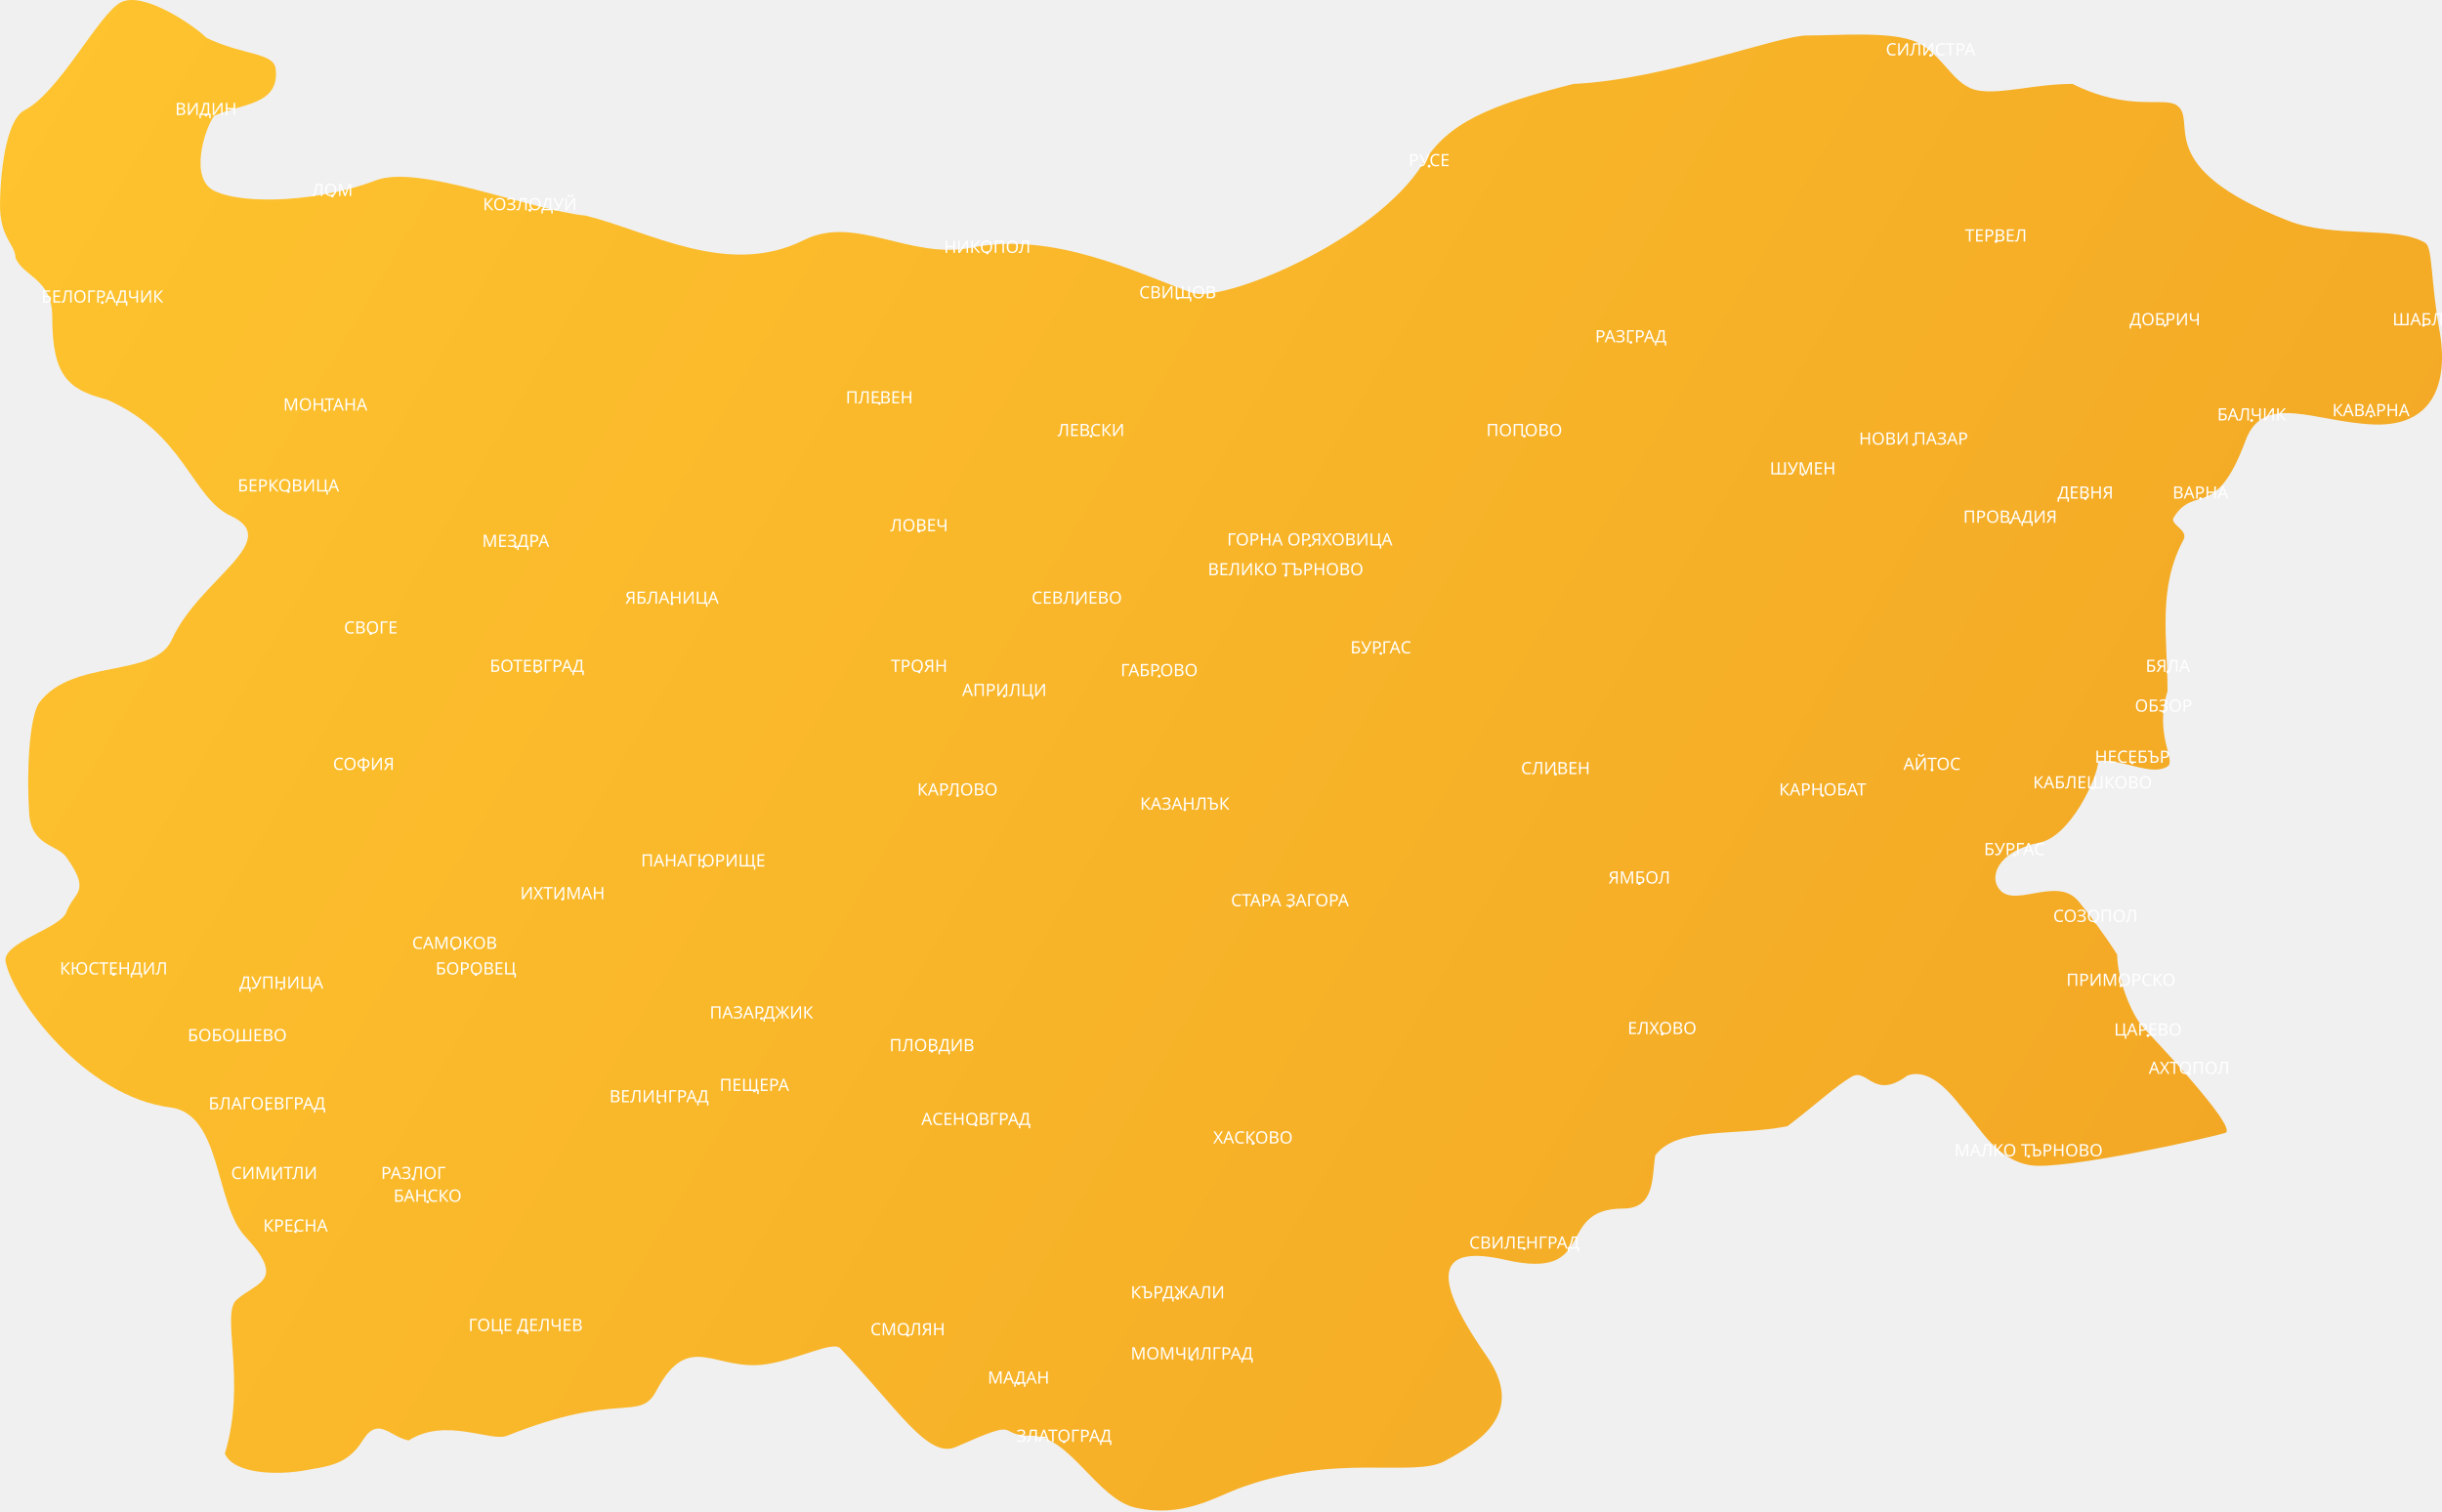
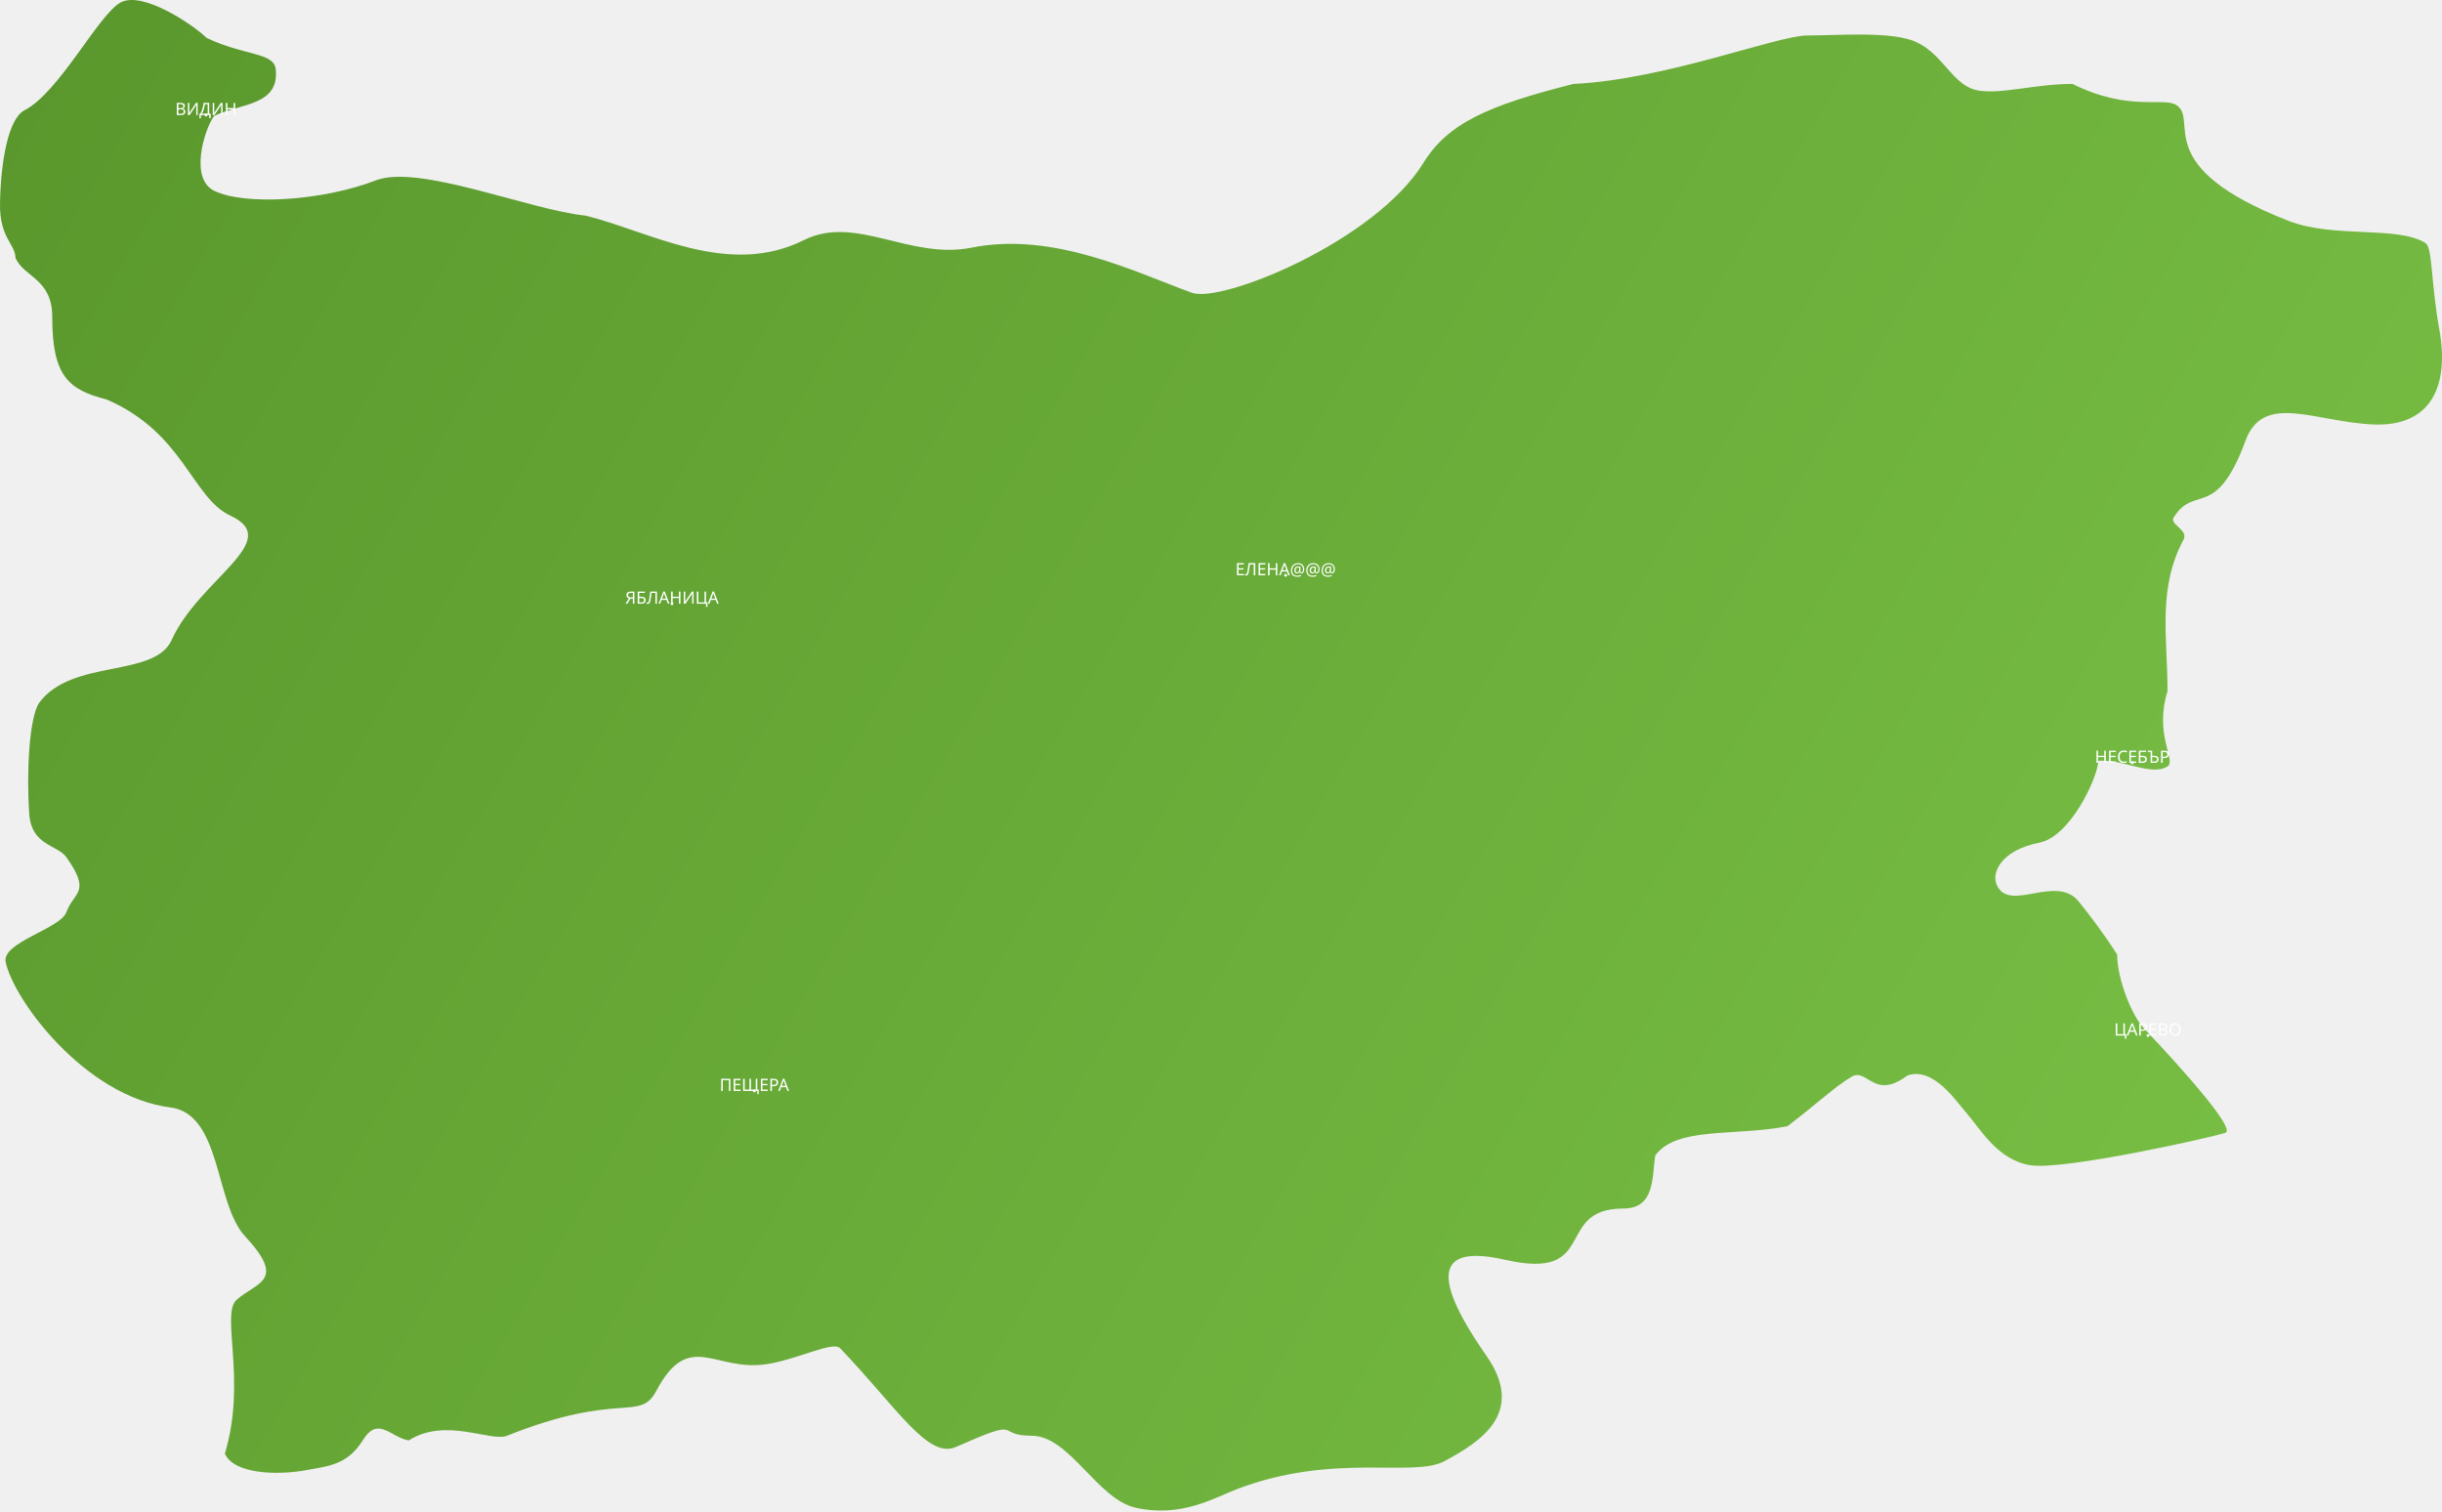
<svg xmlns="http://www.w3.org/2000/svg" width="1719" height="1064" fill="none" viewBox="0 0 1719 1064">
  <g class="map_outline">
    <path fill="url(#a)" d="M145.373 26.638c-9.05-8.94-45.031-33.442-60.593-24.833-15.563 8.609-43.045 63.242-67.547 75.825C5.76 83.52.569 113.925.015 142.859c-.472 24.608 10.622 28.595 10.926 38.74 5.96 13.686 25.827 14.569 25.827 41.389 0 41.813 11.258 51.323 38.41 58.276 54.302 23.509 59.931 69.203 87.082 81.785 38.04 17.628-22.185 44.7-41.389 87.414-12.166 27.058-70.196 12.913-93.374 44.369-6.968 10.574-8.883 49.312-6.953 77.811 1.555 22.966 19.774 21.81 26.158 30.794 17.88 25.165 5.297 24.171 0 38.74-4.239 11.655-45.633 21.191-42.714 35.098 5.629 26.82 55.958 94.698 115.889 102.314 36.271 4.609 31.125 67.547 52.647 90.725 29.436 31.7 8.278 32.118-5.96 44.7-11.39 10.066 7.285 56.951-8.277 108.276 6.291 14.57 37.426 15.42 57.613 11.59 14.639-2.78 28.476-3.31 39.403-20.86 10.957-17.602 19.366-2.27 32.449 0 25.826-16.559 57.734 1.27 69.202-3.31 79.202-31.685 93.283-9.44 104.963-31.46 23.178-43.707 41.058-13.427 77.48-18.874 21.862-3.269 46.899-16.555 51.985-11.257 39.734 41.389 61.717 78.271 81.454 69.531 49.336-21.851 26.489-7.94 53.309-7.94 26.82 0 46.082 44.57 73.176 50.66 32.449 7.28 55.501-7.06 71.851-13.25 68.209-25.83 123.543-7.59 145.688-19.53 25.17-13.58 57.54-33.952 29.47-74.174-42.05-60.262-31.79-77.811 13.25-67.547 66.56 15.174 33.77-36.091 83.1-36.091 22.62 0 20.09-22.405 22.52-37.416 15.23-20.529 55.63-13.244 93.04-20.529 22.19-16.957 32.78-27.411 45.03-34.767 11.31-6.782 15.57 16.887 39.41-.928 18.21-6.356 33.98 17.755 41.06 25.762 10.06 11.39 22.18 33.773 45.69 37.416 23.51 3.642 127.15-19.536 137.08-22.847 9.93-3.311-57.28-73.507-57.28-73.507-8.58-8.91-18.88-34.767-18.88-51.985-9.93-15.562-20.77-29.575-27.15-37.415-15.89-19.536-48.76 8.319-57.61-11.589-3.97-8.94 3.31-24.503 30.13-29.801 21.46-4.238 40.73-45.031 41.39-57.613 17.88-1.214 37.28 11.125 48.67 3.973 6.39-4.012-9.6-22.184 0-52.978 0-37.747-7.17-72.307 11.26-106.618 3.71-6.904-9.93-10.735-6.95-15.563 14.75-23.885 29.65 2.649 50.66-54.302 12.58-34.105 49-12.913 90.06-11.258 41.06 1.656 53.31-27.769 46.36-66.554-6.3-35.097-4.64-57.988-9.94-61.255-19.86-12.252-64.28-3.035-96.35-15.563-98.34-38.409-62.58-70.858-78.81-81.454-9.18-6-33.11 4.967-73.17-14.9-26.49 0-49.57 7.364-66.22 4.636-17.94-2.937-24.29-25.148-43.71-34.105-17.06-7.868-54.99-4.635-76.82-4.635-21.16 0-100 31.124-164.56 34.104-60.42 15.239-88.43 27.752-105.63 55.627-33.908 54.969-141.714 98.995-162.906 91.387-38.74-13.906-97.015-43.375-154.96-31.786-43.832 8.766-81.785-23.509-118.208-5.298-53.556 26.778-108.936-6.291-153.636-17.218-39.402-3.973-117.479-36.489-147.676-24.833-37.747 14.569-92.381 17.88-113.903 7.284-17.218-8.476-7.174-42.382 0-52.647 19.094-8.94 46.356-7.284 43.376-33.111-1.348-11.68-22.516-9.271-48.674-21.854Z" class="map_outline_path" />
    <g class="map_gradove">
      <g>
-         <circle cx="1418" cy="602" r="1" fill="#fff" class="burgas" />
-         <text x="1418" y="602" text-anchor="middle" font-family="SofiaSansMedium" alignment-baseline="middle" fill="#fff" font-size="3rem">БУРГАС</text>
+         <circle cx="145" cy="81" r="1" fill="#fff" class="vidin" />
+         <text x="145" y="81" text-anchor="middle" font-family="SofiaSansMedium" alignment-baseline="middle" fill="#fff" font-size="3rem">ВИДИН</text>
      </g>
      <g>
-         <circle cx="1585" cy="296" r="1" fill="#fff" class="balchik" />
-         <text x="1585" y="296" text-anchor="middle" font-family="SofiaSansMedium" alignment-baseline="middle" fill="#fff" font-size="3rem">БАЛЧИК</text>
-       </g>
-       <g>
-         <circle cx="1347" cy="313" r="1" fill="#fff" class="novi_pazar" />
-         <text x="1347" y="313" text-anchor="middle" font-family="SofiaSansMedium" alignment-baseline="middle" fill="#fff" font-size="3rem">НОВИ ПАЗАР</text>
-       </g>
-       <g>
-         <circle cx="1360" cy="542" r="1" fill="#fff" class="aitos" />
-         <text x="1360" y="542" text-anchor="middle" font-family="SofiaSansMedium" alignment-baseline="middle" fill="#fff" font-size="3rem">АЙТОС</text>
-       </g>
-       <g>
-         <circle cx="1283" cy="560" r="1" fill="#fff" class="karnobat" />
-         <text x="1283" y="560" text-anchor="middle" font-family="SofiaSansMedium" alignment-baseline="middle" fill="#fff" font-size="3rem">КАРНОБАТ</text>
-       </g>
-       <g>
-         <circle cx="674" cy="560" r="1" fill="#fff" class="karlovo" />
-         <text x="674" y="560" text-anchor="middle" font-family="SofiaSansMedium" alignment-baseline="middle" fill="#fff" font-size="3rem">КАРЛОВО</text>
-       </g>
-       <g>
-         <circle cx="758" cy="425" r="1" fill="#fff" class="sevlievo" />
-         <text x="758" y="425" text-anchor="middle" font-family="SofiaSansMedium" alignment-baseline="middle" fill="#fff" font-size="3rem">СЕВЛИЕВО</text>
-       </g>
-       <g>
-         <circle cx="905" cy="405" r="1" fill="#fff" class="veliko_tyrnovo" />
-         <text x="905" y="405" text-anchor="middle" font-family="SofiaSansMedium" alignment-baseline="middle" fill="#fff" font-size="3rem">ВЕЛИКО ТЪРНОВО</text>
-       </g>
-       <g>
-         <circle cx="922" cy="384" r="1" fill="#fff" class="gorna_orqhovica" />
-         <text x="922" y="384" text-anchor="middle" font-family="SofiaSansMedium" alignment-baseline="middle" fill="#fff" font-size="3rem">ГОРНА ОРЯХОВИЦА</text>
-       </g>
-       <g>
-         <circle cx="972" cy="460" r="1" fill="#fff" class="elena" />
-         <text x="972" y="460" text-anchor="middle" font-family="SofiaSansMedium" alignment-baseline="middle" fill="#fff" font-size="3rem">БУРГАС</text>
-       </g>
-       <g>
-         <circle cx="1006" cy="117" r="1" fill="#fff" class="ruse" />
-         <text x="1006" y="117" text-anchor="middle" font-family="SofiaSansMedium" alignment-baseline="middle" fill="#fff" font-size="3rem">РУСЕ</text>
-       </g>
-       <g>
-         <circle cx="1359" cy="39" r="1" fill="#fff" class="silistra" />
-         <text x="1359" y="39" text-anchor="middle" font-family="SofiaSansMedium" alignment-baseline="middle" fill="#fff" font-size="3rem">СИЛИСТРА</text>
-       </g>
-       <g>
-         <circle cx="1405" cy="170" r="1" fill="#fff" class="tervel" />
-         <text x="1405" y="170" text-anchor="middle" font-family="SofiaSansMedium" alignment-baseline="middle" fill="#fff" font-size="3rem">ТЕРВЕЛ</text>
-       </g>
-       <g>
-         <circle cx="1095" cy="545" r="1" fill="#fff" class="sliven" />
-         <text x="1095" y="545" text-anchor="middle" font-family="SofiaSansMedium" alignment-baseline="middle" fill="#fff" font-size="3rem">СЛИВЕН</text>
-       </g>
-       <g>
-         <circle cx="882" cy="805" r="1" fill="#fff" class="haskovo" />
-         <text x="882" y="805" text-anchor="middle" font-family="SofiaSansMedium" alignment-baseline="middle" fill="#fff" font-size="3rem">ХАСКОВО</text>
-       </g>
-       <g>
-         <circle cx="829" cy="914" r="1" fill="#fff" class="kyrjali" />
-         <text x="829" y="914" text-anchor="middle" font-family="SofiaSansMedium" alignment-baseline="middle" fill="#fff" font-size="3rem">КЪРДЖАЛИ</text>
-       </g>
-       <g>
-         <circle cx="839" cy="957" r="1" fill="#fff" class="momchilgrad" />
-         <text x="839" y="957" text-anchor="middle" font-family="SofiaSansMedium" alignment-baseline="middle" fill="#fff" font-size="3rem">МОМЧИЛГРАД</text>
-       </g>
-       <g>
-         <circle cx="749" cy="1015" r="1" fill="#fff" class="zlatograd" />
-         <text x="749" y="1015" text-anchor="middle" font-family="SofiaSansMedium" alignment-baseline="middle" fill="#fff" font-size="3rem">ЗЛАТОГРАД</text>
-       </g>
-       <g>
-         <circle cx="717" cy="974" r="1" fill="#fff" class="madan" />
-         <text x="717" y="974" text-anchor="middle" font-family="SofiaSansMedium" alignment-baseline="middle" fill="#fff" font-size="3rem">МАДАН</text>
-       </g>
-       <g>
-         <circle cx="656" cy="740" r="1" fill="#fff" class="plovdiv" />
-         <text x="656" y="740" text-anchor="middle" font-family="SofiaSansMedium" alignment-baseline="middle" fill="#fff" font-size="3rem">ПЛОВДИВ</text>
-       </g>
-       <g>
-         <circle cx="687" cy="792" r="1" fill="#fff" class="asenovgrad" />
-         <text x="687" y="792" text-anchor="middle" font-family="SofiaSansMedium" alignment-baseline="middle" fill="#fff" font-size="3rem">АСЕНОВГРАД</text>
-       </g>
-       <g>
-         <circle cx="536" cy="717" r="1" fill="#fff" class="pazarjik" />
-         <text x="536" y="717" text-anchor="middle" font-family="SofiaSansMedium" alignment-baseline="middle" fill="#fff" font-size="3rem">ПАЗАРДЖИК</text>
+         <circle cx="473" cy="425" r="1" fill="#fff" class="qblanica" />
+         <text x="473" y="425" text-anchor="middle" font-family="SofiaSansMedium" alignment-baseline="middle" fill="#fff" font-size="3rem">ЯБЛАНИЦА</text>
      </g>
      <g>
        <circle cx="531" cy="768" r="1" fill="#fff" class="peshtera" />
        <text x="531" y="768" text-anchor="middle" font-family="SofiaSansMedium" alignment-baseline="middle" fill="#fff" font-size="3rem">ПЕЩЕРА</text>
      </g>
      <g>
-         <circle cx="396" cy="633" r="1" fill="#fff" class="ihtiman" />
-         <text x="396" y="633" text-anchor="middle" font-family="SofiaSansMedium" alignment-baseline="middle" fill="#fff" font-size="3rem">ИХТИМАН</text>
-       </g>
-       <g>
-         <circle cx="495" cy="610" r="1" fill="#fff" class="panagurishte" />
-         <text x="495" y="610" text-anchor="middle" font-family="SofiaSansMedium" alignment-baseline="middle" fill="#fff" font-size="3rem">ПАНАГЮРИЩЕ</text>
-       </g>
-       <g>
-         <circle cx="464" cy="776" r="1" fill="#fff" class="venilgrad" />
-         <text x="464" y="776" text-anchor="middle" font-family="SofiaSansMedium" alignment-baseline="middle" fill="#fff" font-size="3rem">ВЕЛИНГРАД</text>
-       </g>
-       <g>
-         <circle cx="301" cy="846" r="1" fill="#fff" class="bansko" />
-         <text x="301" y="846" text-anchor="middle" font-family="SofiaSansMedium" alignment-baseline="middle" fill="#fff" font-size="3rem">БАНСКО</text>
-       </g>
-       <g>
-         <circle cx="291" cy="830" r="1" fill="#fff" class="razlog" />
-         <text x="291" y="830" text-anchor="middle" font-family="SofiaSansMedium" alignment-baseline="middle" fill="#fff" font-size="3rem">РАЗЛОГ</text>
-       </g>
-       <g>
-         <circle cx="198" cy="696" r="1" fill="#fff" class="dupnica" />
-         <text x="198" y="696" text-anchor="middle" font-family="SofiaSansMedium" alignment-baseline="middle" fill="#fff" font-size="3rem">ДУПНИЦА</text>
-       </g>
-       <g>
-         <circle cx="80" cy="686" r="1" fill="#fff" class="kustendil" />
-         <text x="80" y="686" text-anchor="middle" font-family="SofiaSansMedium" alignment-baseline="middle" fill="#fff" font-size="3rem">КЮСТЕНДИЛ</text>
-       </g>
-       <g>
-         <circle cx="188" cy="781" r="1" fill="#fff" class="blagoevgrad" />
-         <text x="188" y="781" text-anchor="middle" font-family="SofiaSansMedium" alignment-baseline="middle" fill="#fff" font-size="3rem">БЛАГОЕВГРАД</text>
-       </g>
-       <g>
-         <circle cx="167" cy="733" r="1" fill="#fff" class="boboshevo" />
-         <text x="167" y="733" text-anchor="middle" font-family="SofiaSansMedium" alignment-baseline="middle" fill="#fff" font-size="3rem">БОБОШЕВО</text>
-       </g>
-       <g>
-         <circle cx="193" cy="830" r="1" fill="#fff" class="simitli" />
-         <text x="193" y="830" text-anchor="middle" font-family="SofiaSansMedium" alignment-baseline="middle" fill="#fff" font-size="3rem">СИМИТЛИ</text>
-       </g>
-       <g>
-         <circle cx="208" cy="867" r="1" fill="#fff" class="kresna" />
-         <text x="208" y="867" text-anchor="middle" font-family="SofiaSansMedium" alignment-baseline="middle" fill="#fff" font-size="3rem">КРЕСНА</text>
-       </g>
-       <g>
-         <circle cx="256" cy="542" r="1" fill="#fff" class="sofia" />
-         <text x="256" y="542" text-anchor="middle" font-family="SofiaSansMedium" alignment-baseline="middle" fill="#fff" font-size="3rem">СОФИЯ</text>
-       </g>
-       <g>
-         <circle cx="261" cy="446" r="1" fill="#fff" class="svoge" />
-         <text x="261" y="446" text-anchor="middle" font-family="SofiaSansMedium" alignment-baseline="middle" fill="#fff" font-size="3rem">СВОГЕ</text>
-       </g>
-       <g>
-         <circle cx="363" cy="385" r="1" fill="#fff" class="mezdra" />
-         <text x="363" y="385" text-anchor="middle" font-family="SofiaSansMedium" alignment-baseline="middle" fill="#fff" font-size="3rem">МЕЗДРА</text>
-       </g>
-       <g>
-         <circle cx="473" cy="425" r="1" fill="#fff" class="qblanica" />
-         <text x="473" y="425" text-anchor="middle" font-family="SofiaSansMedium" alignment-baseline="middle" fill="#fff" font-size="3rem">ЯБЛАНИЦА</text>
-       </g>
-       <g>
-         <circle cx="378" cy="473" r="1" fill="#fff" class="botevgrad" />
-         <text x="378" y="473" text-anchor="middle" font-family="SofiaSansMedium" alignment-baseline="middle" fill="#fff" font-size="3rem">БОТЕВГРАД</text>
-       </g>
-       <g>
-         <circle cx="229" cy="289" r="1" fill="#fff" class="montana" />
-         <text x="229" y="289" text-anchor="middle" font-family="SofiaSansMedium" alignment-baseline="middle" fill="#fff" font-size="3rem">МОНТАНА</text>
-       </g>
-       <g>
-         <circle cx="72" cy="213" r="1" fill="#fff" class="belogradchik" />
-         <text x="72" y="213" text-anchor="middle" font-family="SofiaSansMedium" alignment-baseline="middle" fill="#fff" font-size="3rem">БЕЛОГРАДЧИК</text>
-       </g>
-       <g>
-         <circle cx="203" cy="346" r="1" fill="#fff" class="berkovica" />
-         <text x="203" y="346" text-anchor="middle" font-family="SofiaSansMedium" alignment-baseline="middle" fill="#fff" font-size="3rem">БЕРКОВИЦА</text>
-       </g>
-       <g>
-         <circle cx="234" cy="138" r="1" fill="#fff" class="lom" />
-         <text x="234" y="138" text-anchor="middle" font-family="SofiaSansMedium" alignment-baseline="middle" fill="#fff" font-size="3rem">ЛОМ</text>
-       </g>
-       <g>
-         <circle cx="695" cy="178" r="1" fill="#fff" class="nikopol" />
-         <text x="695" y="178" text-anchor="middle" font-family="SofiaSansMedium" alignment-baseline="middle" fill="#fff" font-size="3rem">НИКОПОЛ</text>
-       </g>
-       <g>
-         <circle cx="619" cy="284" r="1" fill="#fff" class="pleven" />
-         <text x="619" y="284" text-anchor="middle" font-family="SofiaSansMedium" alignment-baseline="middle" fill="#fff" font-size="3rem">ПЛЕВЕН</text>
-       </g>
-       <g>
-         <circle cx="647" cy="374" r="1" fill="#fff" class="lovech" />
-         <text x="647" y="374" text-anchor="middle" font-family="SofiaSansMedium" alignment-baseline="middle" fill="#fff" font-size="3rem">ЛОВЕЧ</text>
-       </g>
-       <g>
-         <circle cx="768" cy="307" r="1" fill="#fff" class="levski" />
-         <text x="768" y="307" text-anchor="middle" font-family="SofiaSansMedium" alignment-baseline="middle" fill="#fff" font-size="3rem">ЛЕВСКИ</text>
-       </g>
-       <g>
-         <circle cx="1073" cy="307" r="1" fill="#fff" class="popovo" />
-         <text x="1073" y="307" text-anchor="middle" font-family="SofiaSansMedium" alignment-baseline="middle" fill="#fff" font-size="3rem">ПОПОВО</text>
-       </g>
-       <g>
-         <circle cx="1148" cy="241" r="1" fill="#fff" class="razgrad" />
-         <text x="1148" y="241" text-anchor="middle" font-family="SofiaSansMedium" alignment-baseline="middle" fill="#fff" font-size="3rem">РАЗГРАД</text>
-       </g>
-       <g>
-         <circle cx="373" cy="148" r="1" fill="#fff" class="kozlodui" />
-         <text x="373" y="148" text-anchor="middle" font-family="SofiaSansMedium" alignment-baseline="middle" fill="#fff" font-size="3rem">КОЗЛОДУЙ</text>
-       </g>
-       <g>
-         <circle cx="145" cy="81" r="1" fill="#fff" class="vidin" />
-         <text x="145" y="81" text-anchor="middle" font-family="SofiaSansMedium" alignment-baseline="middle" fill="#fff" font-size="3rem">ВИДИН</text>
-       </g>
-       <g>
-         <circle cx="320" cy="668" r="1" fill="#fff" class="samokov" />
-         <text x="320" y="668" text-anchor="middle" font-family="SofiaSansMedium" alignment-baseline="middle" fill="#fff" font-size="3rem">САМОКОВ</text>
-       </g>
-       <g>
-         <circle cx="335" cy="686" r="1" fill="#fff" class="borovetz" />
-         <text x="335" y="686" text-anchor="middle" font-family="SofiaSansMedium" alignment-baseline="middle" fill="#fff" font-size="3rem">БОРОВЕЦ</text>
-       </g>
-       <g>
-         <circle cx="370" cy="937" r="1" fill="#fff" class="goce_delchev" />
-         <text x="370" y="937" text-anchor="middle" font-family="SofiaSansMedium" alignment-baseline="middle" fill="#fff" font-size="3rem">ГОЦЕ ДЕЛЧЕВ</text>
-       </g>
-       <g>
-         <circle cx="639" cy="940" r="1" fill="#fff" class="smolqn" />
-         <text x="639" y="940" text-anchor="middle" font-family="SofiaSansMedium" alignment-baseline="middle" fill="#fff" font-size="3rem">СМОЛЯН</text>
-       </g>
-       <g>
-         <circle cx="1073" cy="879" r="1" fill="#fff" class="svilengrad" />
-         <text x="1073" y="879" text-anchor="middle" font-family="SofiaSansMedium" alignment-baseline="middle" fill="#fff" font-size="3rem">СВИЛЕНГРАД</text>
-       </g>
-       <g>
-         <circle cx="1170" cy="728" r="1" fill="#fff" class="elhovo" />
-         <text x="1170" y="728" text-anchor="middle" font-family="SofiaSansMedium" alignment-baseline="middle" fill="#fff" font-size="3rem">ЕЛХОВО</text>
-       </g>
-       <g>
-         <circle cx="829" cy="210" r="1" fill="#fff" class="svishtov" />
-         <text x="829" y="210" text-anchor="middle" font-family="SofiaSansMedium" alignment-baseline="middle" fill="#fff" font-size="3rem">СВИЩОВ</text>
-       </g>
-       <g>
-         <circle cx="647" cy="473" r="1" fill="#fff" class="troqn" />
-         <text x="647" y="473" text-anchor="middle" font-family="SofiaSansMedium" alignment-baseline="middle" fill="#fff" font-size="3rem">ТРОЯН</text>
-       </g>
-       <g>
-         <circle cx="707" cy="490" r="1" fill="#fff" class="aprilci" />
-         <text x="707" y="490" text-anchor="middle" font-family="SofiaSansMedium" alignment-baseline="middle" fill="#fff" font-size="3rem">АПРИЛЦИ</text>
-       </g>
-       <g>
-         <circle cx="834" cy="570" r="1" fill="#fff" class="kazanlyk" />
-         <text x="834" y="570" text-anchor="middle" font-family="SofiaSansMedium" alignment-baseline="middle" fill="#fff" font-size="3rem">КАЗАНЛЪК</text>
-       </g>
-       <g>
-         <circle cx="816" cy="476" r="1" fill="#fff" class="gabrovo" />
-         <text x="816" y="476" text-anchor="middle" font-family="SofiaSansMedium" alignment-baseline="middle" fill="#fff" font-size="3rem">ГАБРОВО</text>
-       </g>
-       <g>
-         <circle cx="908" cy="638" r="1" fill="#fff" class="stara_zagora" />
-         <text x="908" y="638" text-anchor="middle" font-family="SofiaSansMedium" alignment-baseline="middle" fill="#fff" font-size="3rem">СТАРА ЗАГОРА</text>
-       </g>
-       <g>
-         <circle cx="1154" cy="622" r="1" fill="#fff" class="qmbol" />
-         <text x="1154" y="622" text-anchor="middle" font-family="SofiaSansMedium" alignment-baseline="middle" fill="#fff" font-size="3rem">ЯМБОЛ</text>
-       </g>
-       <g>
-         <circle cx="1269" cy="334" r="1" fill="#fff" class="shumen" />
-         <text x="1269" y="334" text-anchor="middle" font-family="SofiaSansMedium" alignment-baseline="middle" fill="#fff" font-size="3rem">ШУМЕН</text>
-       </g>
-       <g>
-         <circle cx="1524" cy="229" r="1" fill="#fff" class="dobrich" />
-         <text x="1524" y="229" text-anchor="middle" font-family="SofiaSansMedium" alignment-baseline="middle" fill="#fff" font-size="3rem">ДОБРИЧ</text>
-       </g>
-       <g>
-         <circle cx="1669" cy="293" r="1" fill="#fff" class="kavarna" />
-         <text x="1669" y="293" text-anchor="middle" font-family="SofiaSansMedium" alignment-baseline="middle" fill="#fff" font-size="3rem">КАВАРНА</text>
-       </g>
-       <g>
-         <circle cx="1706" cy="229" r="1" fill="#fff" class="shabla" />
-         <text x="1706" y="229" text-anchor="middle" font-family="SofiaSansMedium" alignment-baseline="middle" fill="#fff" font-size="3rem">ШАБЛА</text>
-       </g>
-       <g>
-         <circle cx="1549" cy="351" r="1" fill="#fff" class="varna" />
-         <text x="1549" y="351" text-anchor="middle" font-family="SofiaSansMedium" alignment-baseline="middle" fill="#fff" font-size="3rem">ВАРНА</text>
-       </g>
-       <g>
-         <circle cx="1468" cy="351" r="1" fill="#fff" class="devnq" />
-         <text x="1468" y="351" text-anchor="middle" font-family="SofiaSansMedium" alignment-baseline="middle" fill="#fff" font-size="3rem">ДЕВНЯ</text>
-       </g>
-       <g>
-         <circle cx="1415" cy="368" r="1" fill="#fff" class="provadiq" />
-         <text x="1415" y="368" text-anchor="middle" font-family="SofiaSansMedium" alignment-baseline="middle" fill="#fff" font-size="3rem">ПРОВАДИЯ</text>
-       </g>
-       <g>
-         <circle cx="1526" cy="473" r="1" fill="#fff" class="bqla" />
-         <text x="1526" y="473" text-anchor="middle" font-family="SofiaSansMedium" alignment-baseline="middle" fill="#fff" font-size="3rem">БЯЛА</text>
-       </g>
-       <g>
-         <circle cx="1523" cy="501" r="1" fill="#fff" class="obzor" />
-         <text x="1523" y="501" text-anchor="middle" font-family="SofiaSansMedium" alignment-baseline="middle" fill="#fff" font-size="3rem">ОБЗОР</text>
-       </g>
-       <g>
-         <circle cx="1473" cy="555" r="1" fill="#fff" class="kableshkovo" />
-         <text x="1473" y="555" text-anchor="middle" font-family="SofiaSansMedium" alignment-baseline="middle" fill="#fff" font-size="3rem">КАБЛЕШКОВО</text>
+         <circle cx="905" cy="405" r="1" fill="#fff" class="veliko_tyrnovo" />
+         <text x="905" y="405" text-anchor="middle" font-family="SofiaSansMedium" alignment-baseline="middle" fill="#fff" font-size="3rem">ЕЛЕНА@@@</text>
      </g>
      <g>
        <circle cx="1501" cy="537" r="1" fill="#fff" class="nesebar" />
        <text x="1501" y="537" text-anchor="middle" font-family="SofiaSansMedium" alignment-baseline="middle" fill="#fff" font-size="3rem">НЕСЕБЪР</text>
      </g>
      <g>
-         <circle cx="1475" cy="649" r="1" fill="#fff" class="sozopol" />
-         <text x="1475" y="649" text-anchor="middle" font-family="SofiaSansMedium" alignment-baseline="middle" fill="#fff" font-size="3rem">СОЗОПОЛ</text>
-       </g>
-       <g>
-         <circle cx="1541" cy="756" r="1" fill="#fff" class="ahtopol" />
-         <text x="1541" y="756" text-anchor="middle" font-family="SofiaSansMedium" alignment-baseline="middle" fill="#fff" font-size="3rem">АХТОПОЛ</text>
-       </g>
-       <g>
        <circle cx="1512" cy="729" r="1" fill="#fff" class="carevo" />
        <text x="1512" y="729" text-anchor="middle" font-family="SofiaSansMedium" alignment-baseline="middle" fill="#fff" font-size="3rem">ЦАРЕВО</text>
-       </g>
-       <g>
-         <circle cx="1493" cy="694" r="1" fill="#fff" class="primorsko" />
-         <text x="1493" y="694" text-anchor="middle" font-family="SofiaSansMedium" alignment-baseline="middle" fill="#fff" font-size="3rem">ПРИМОРСКО</text>
-       </g>
-       <g>
-         <circle cx="1428" cy="814" r="1" fill="#fff" class="malko_tyrnovo" />
-         <text x="1428" y="814" text-anchor="middle" font-family="SofiaSansMedium" alignment-baseline="middle" fill="#fff" font-size="3rem">МАЛКО ТЪРНОВО</text>
      </g>
    </g>
  </g>
  <defs>
    <linearGradient id="a" x1="-109" x2="1593.5" y1="19.5" y2="1024" class="a" gradientUnits="userSpaceOnUse">
-       <stop stop-color="#FFC52F" />
-       <stop offset="1" stop-color="#F2A624" />
+       <stop stop-color="#58952b" />
+       <stop offset="1" stop-color="#79c045" />
    </linearGradient>
  </defs>
</svg>
